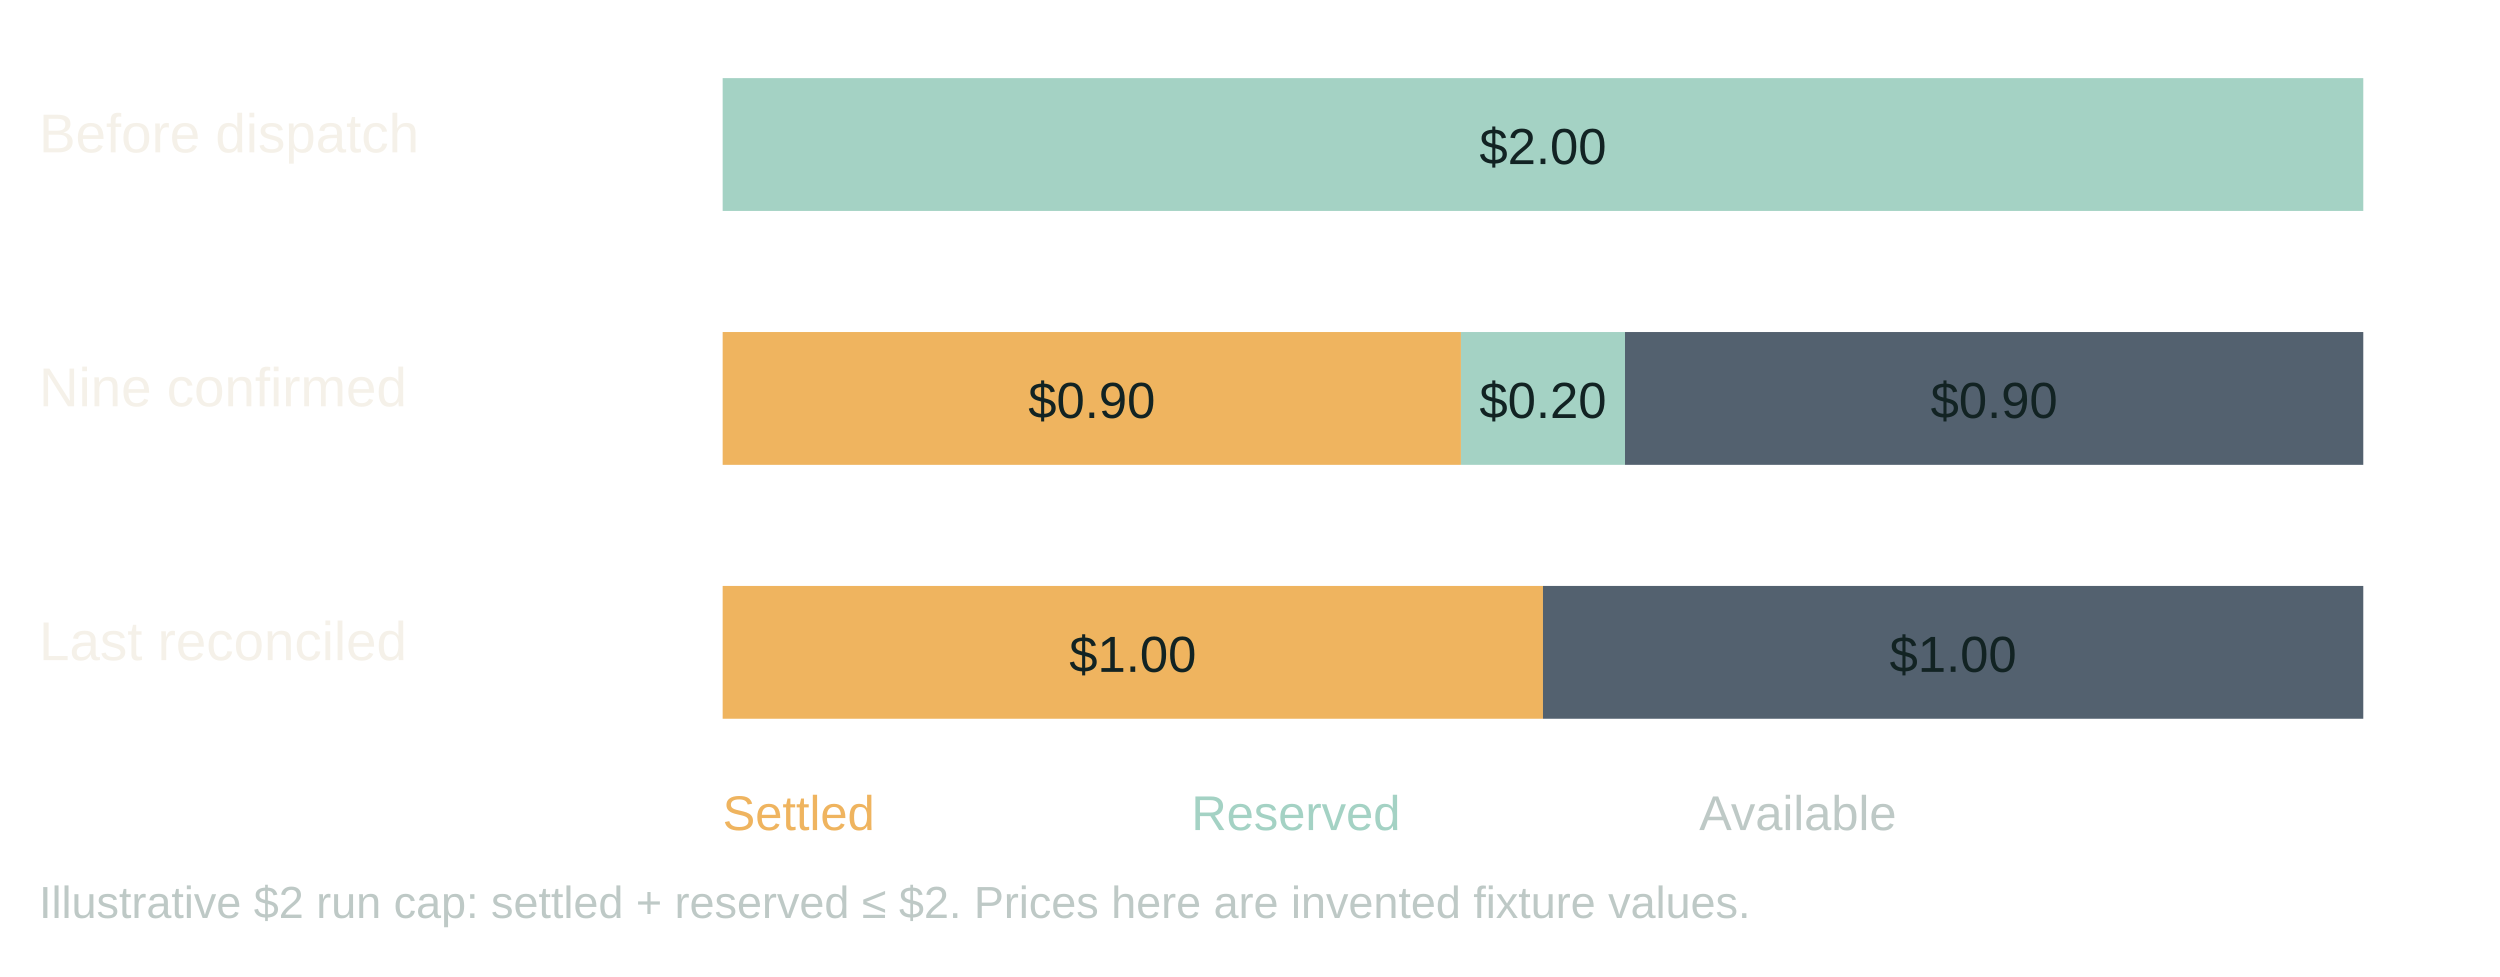
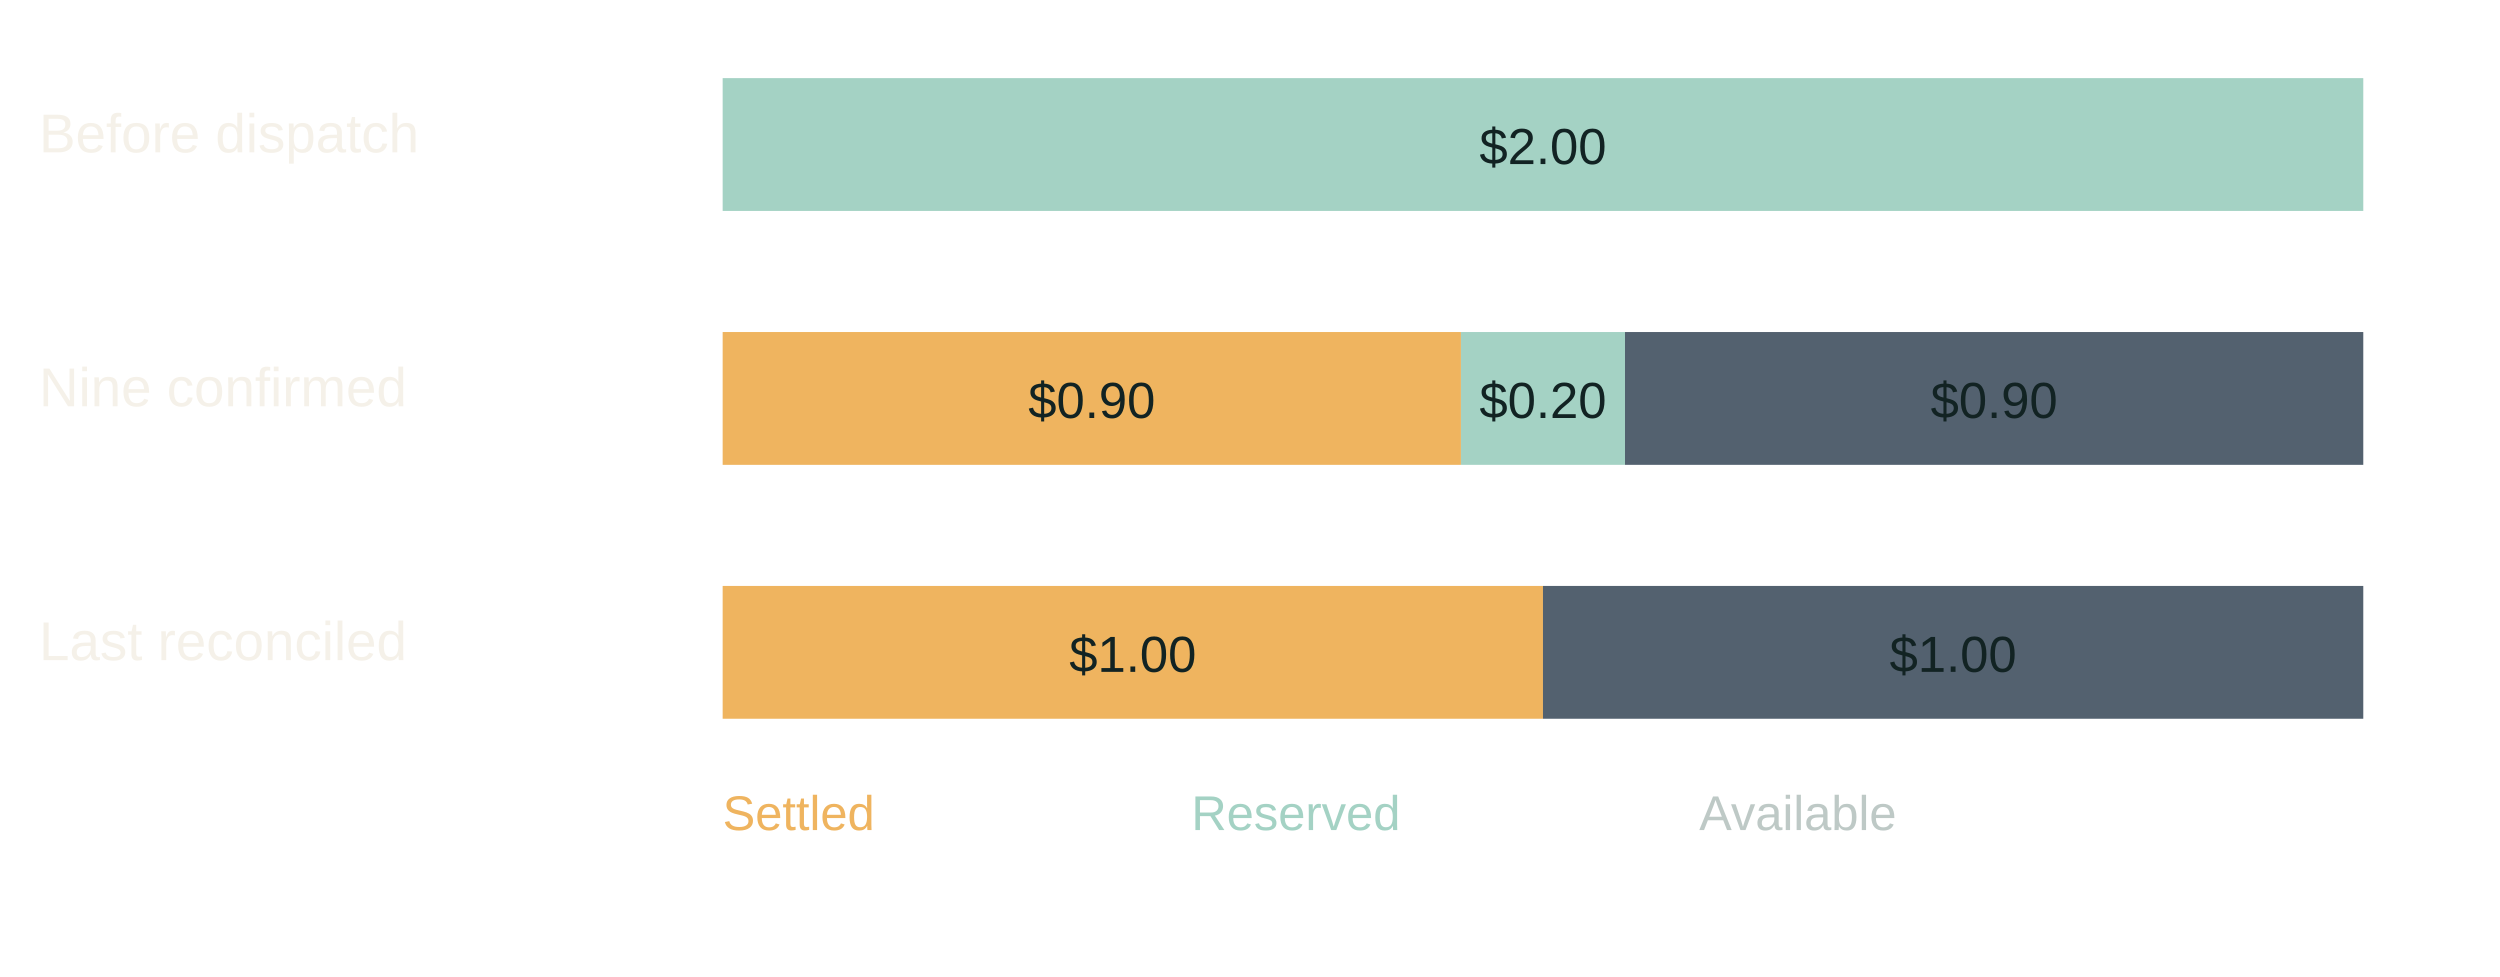
<svg xmlns="http://www.w3.org/2000/svg" viewBox="0 0 1280 500" role="img" aria-labelledby="title desc">
  <defs>
    <marker id="arrow" markerWidth="9" markerHeight="9" refX="8" refY="4.5" orient="auto">
      <path d="M0,0 L9,4.5 L0,9" fill="#efb45f" />
    </marker>
  </defs>
  <text x="20" y="78" font-family="Arial, Helvetica, sans-serif" font-size="28" fill="#f5f1e9" text-anchor="start">Before dispatch</text>
  <rect x="370" y="40" width="840" height="68" fill="#a4d2c4" />
  <text x="790.0" y="84" font-family="Arial, Helvetica, sans-serif" font-size="26" fill="#122323" text-anchor="middle">$2.00</text>
  <text x="20" y="208" font-family="Arial, Helvetica, sans-serif" font-size="28" fill="#f5f1e9" text-anchor="start">Nine confirmed</text>
  <rect x="370" y="170" width="378.0" height="68" fill="#efb45f" />
  <text x="559.0" y="214" font-family="Arial, Helvetica, sans-serif" font-size="26" fill="#122323" text-anchor="middle">$0.90</text>
  <rect x="748.0" y="170" width="84.0" height="68" fill="#a4d2c4" />
  <text x="790.0" y="214" font-family="Arial, Helvetica, sans-serif" font-size="26" fill="#122323" text-anchor="middle">$0.20</text>
  <rect x="832.0" y="170" width="378.0" height="68" fill="#53616f" />
  <text x="1021.0" y="214" font-family="Arial, Helvetica, sans-serif" font-size="26" fill="#122323" text-anchor="middle">$0.90</text>
  <text x="20" y="338" font-family="Arial, Helvetica, sans-serif" font-size="28" fill="#f5f1e9" text-anchor="start">Last reconciled</text>
  <rect x="370" y="300" width="420" height="68" fill="#efb45f" />
  <text x="580.0" y="344" font-family="Arial, Helvetica, sans-serif" font-size="26" fill="#122323" text-anchor="middle">$1.00</text>
  <rect x="790" y="300" width="420" height="68" fill="#53616f" />
  <text x="1000.0" y="344" font-family="Arial, Helvetica, sans-serif" font-size="26" fill="#122323" text-anchor="middle">$1.00</text>
  <text x="370" y="425" font-family="Arial, Helvetica, sans-serif" font-size="25" fill="#efb45f" text-anchor="start">Settled</text>
  <text x="610" y="425" font-family="Arial, Helvetica, sans-serif" font-size="25" fill="#a4d2c4" text-anchor="start">Reserved</text>
  <text x="870" y="425" font-family="Arial, Helvetica, sans-serif" font-size="25" fill="#bec9c6" text-anchor="start">Available</text>
-   <text x="20" y="470" font-family="Arial, Helvetica, sans-serif" font-size="23" fill="#bec9c6" text-anchor="start">Illustrative $2 run cap: settled + reserved ≤ $2. Prices here are invented fixture values.</text>
</svg>
